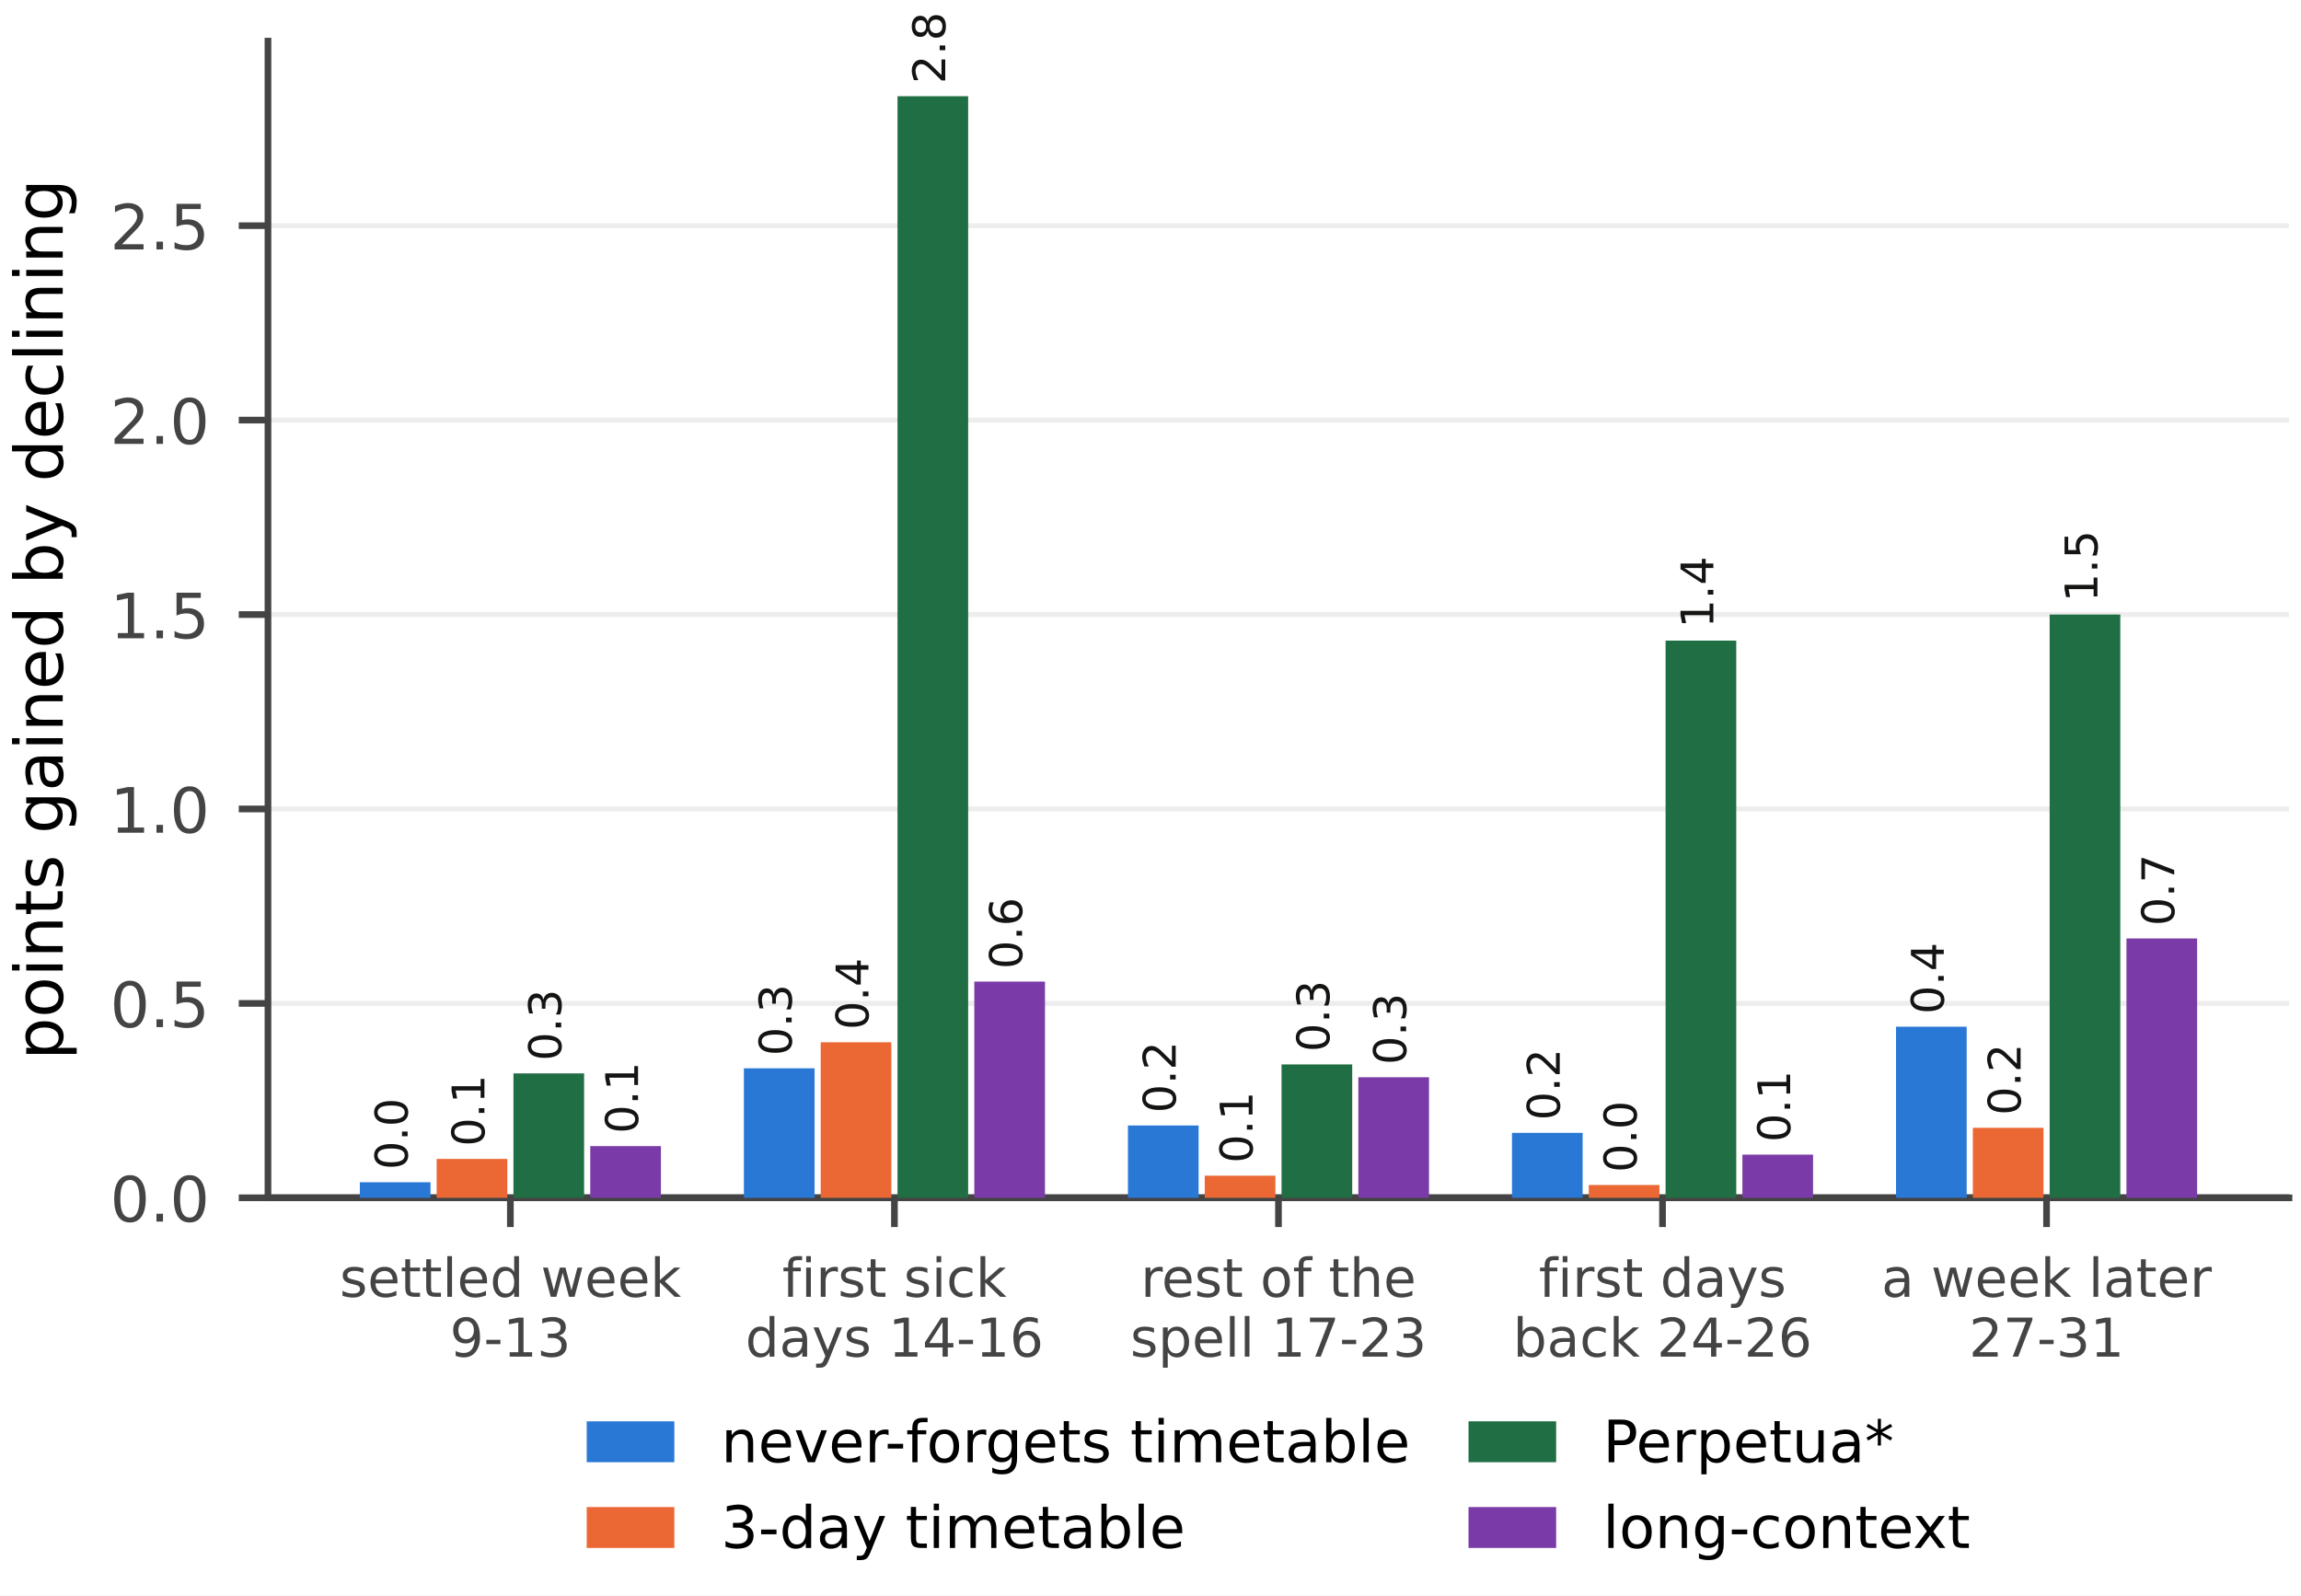
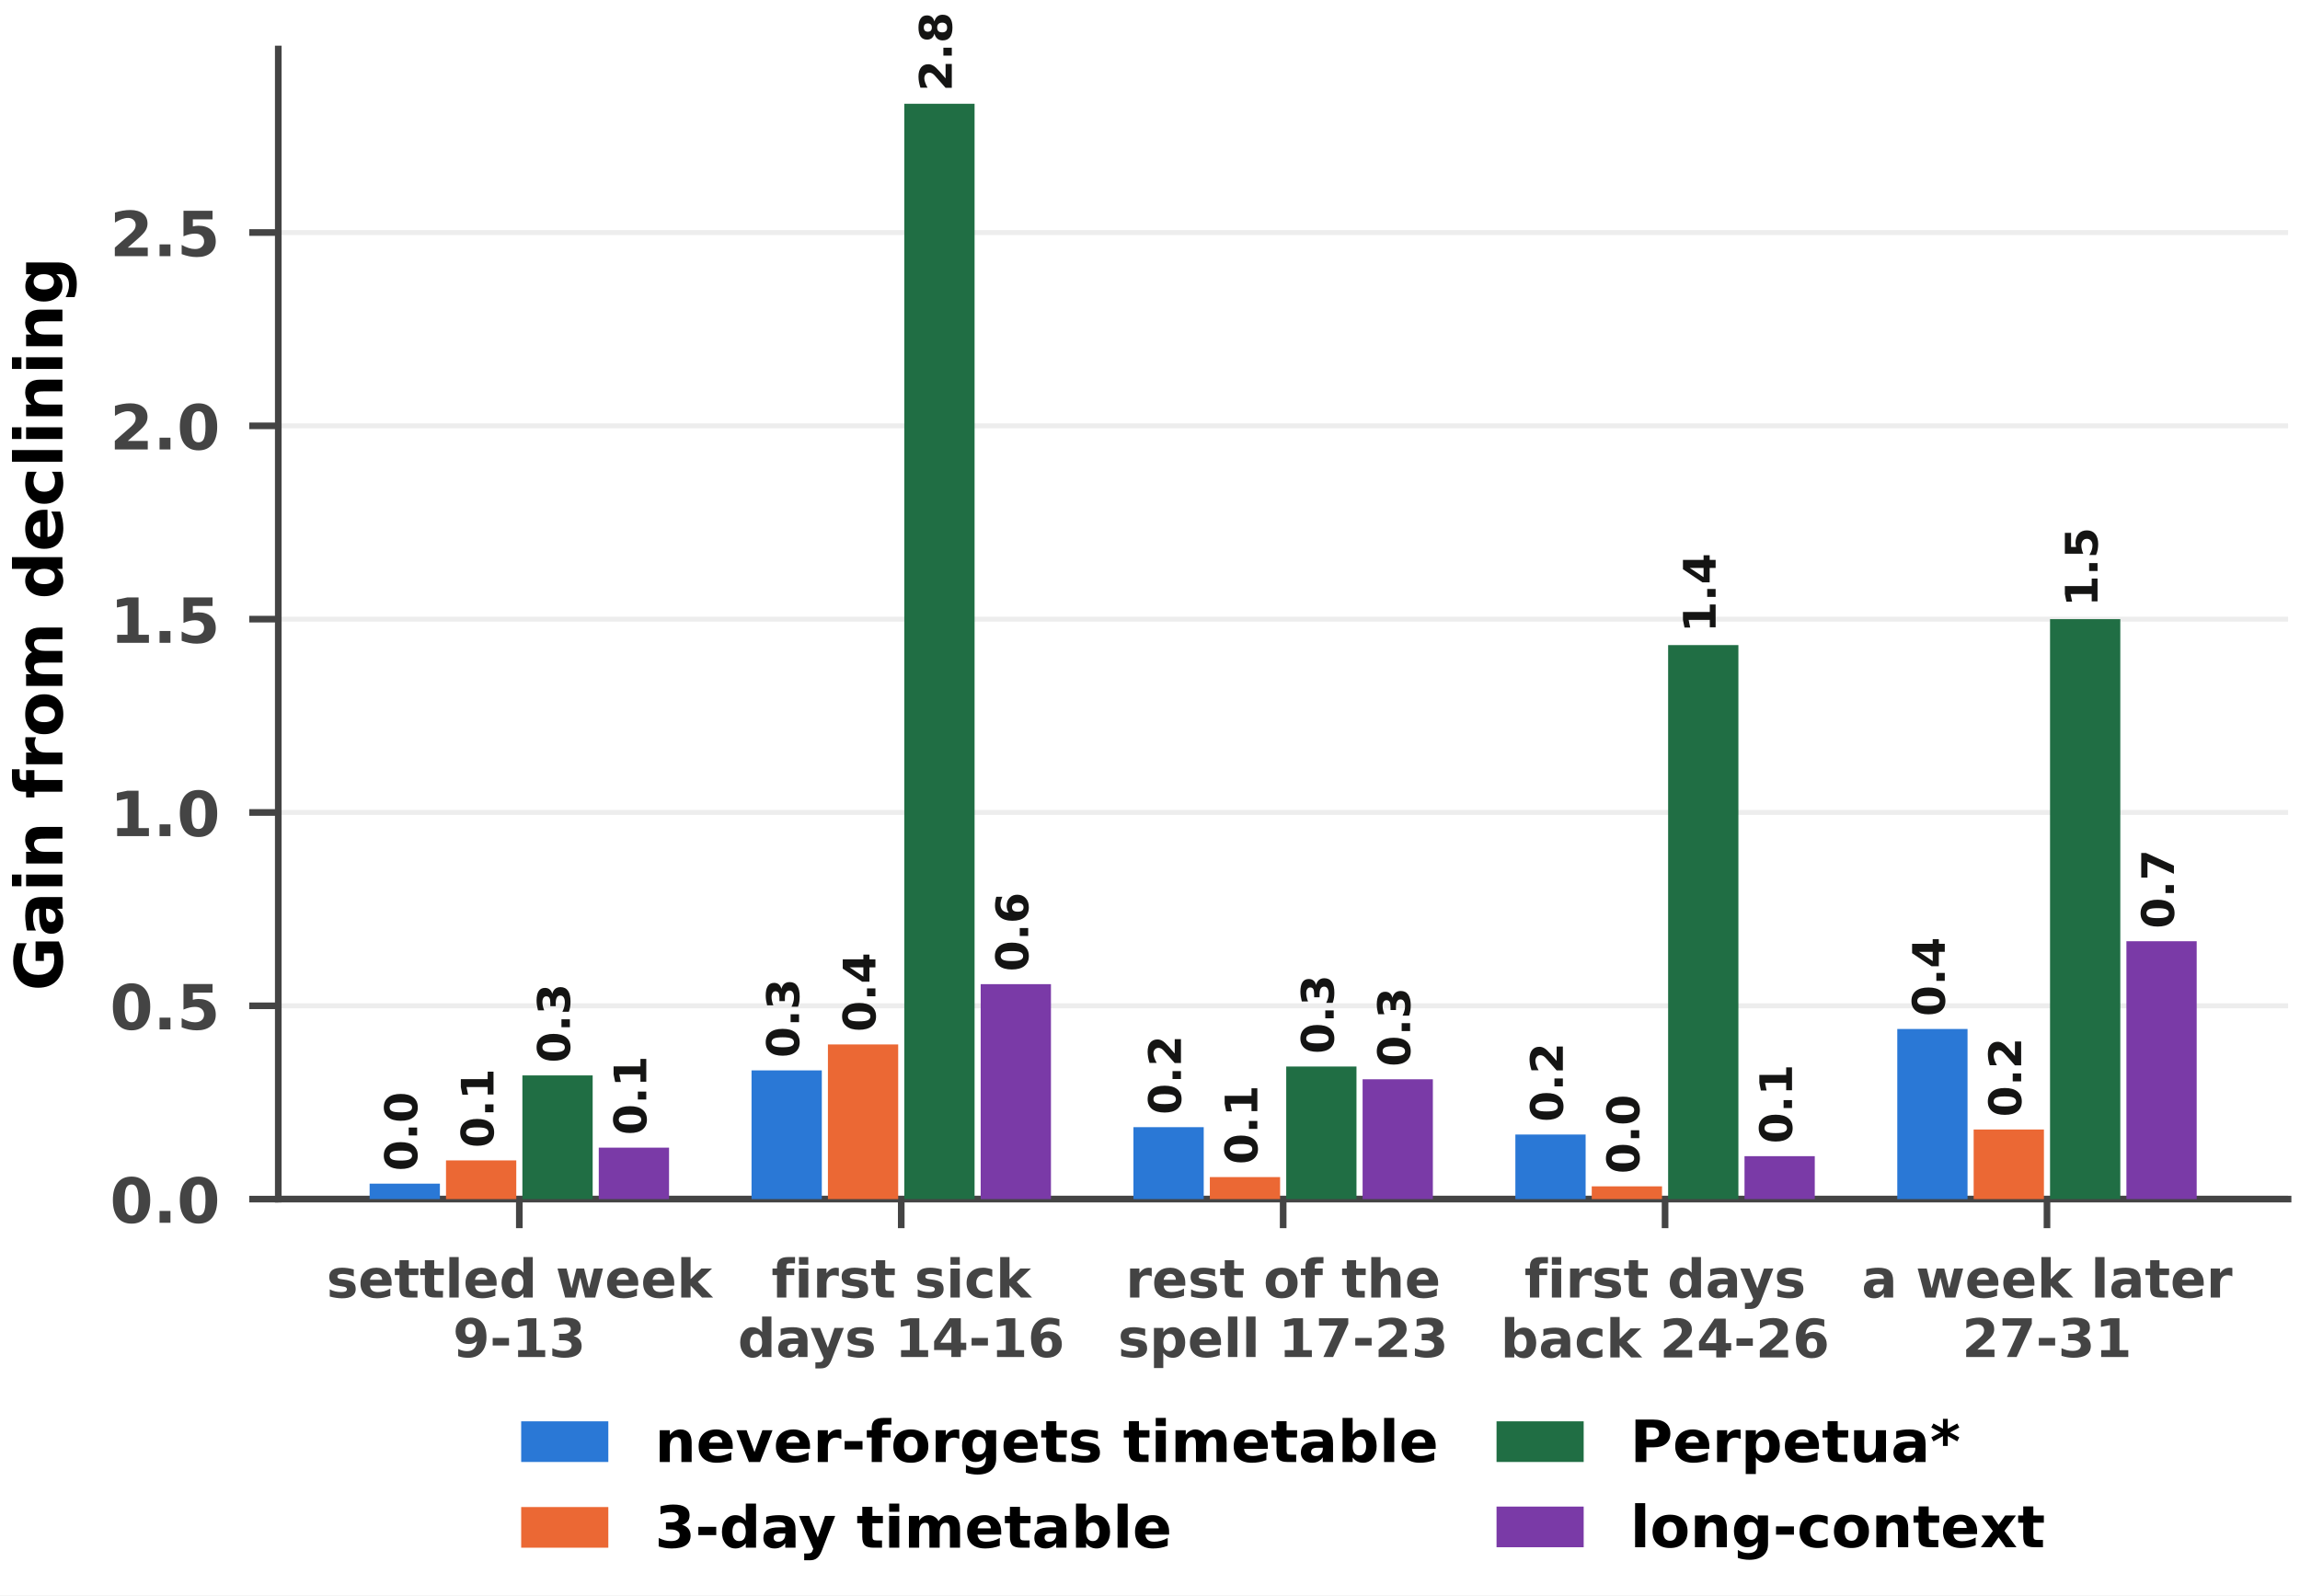
- <svg xmlns="http://www.w3.org/2000/svg" xmlns:xlink="http://www.w3.org/1999/xlink" width="275.722pt" height="191.179pt" viewBox="0 0 275.722 191.179" version="1.1">
+ <svg xmlns="http://www.w3.org/2000/svg" xmlns:xlink="http://www.w3.org/1999/xlink" width="277.143pt" height="192.266pt" viewBox="0 0 277.143 192.266" version="1.1">
  <defs>
    <style type="text/css">*{stroke-linejoin: round; stroke-linecap: butt}</style>
  </defs>
  <g id="figure_1">
    <g id="patch_1">
-       <path d="M 0 191.179  L 275.722 191.179  L 275.722 -0  L 0 -0  z " style="fill: #ffffff" />
+       <path d="M 0 192.266  L 277.143 192.266  L 277.143 0  L 0 0  z " style="fill: #ffffff" />
    </g>
    <g id="axes_1">
      <g id="patch_2">
-         <path d="M 32.11 143.528  L 274.282 143.528  L 274.282 4.928  L 32.11 4.928  z " style="fill: #ffffff" />
+         <path d="M 33.531 144.506  L 275.703 144.506  L 275.703 5.906  L 33.531 5.906  z " style="fill: #ffffff" />
      </g>
      <g id="matplotlib.axis_1">
        <g id="xtick_1">
          <g id="line2d_1">
            <defs>
-               <path id="m108bb5ff54" d="M 0 0  L 0 3.5  " style="stroke: #444444; stroke-width: 0.8" />
+               <path id="mce772d0e83" d="M 0 0  L 0 3.5  " style="stroke: #444444; stroke-width: 0.8" />
            </defs>
            <g>
-               <use xlink:href="#m108bb5ff54" x="61.157" y="143.528" style="fill: #444444; stroke: #444444; stroke-width: 0.8" />
+               <use xlink:href="#mce772d0e83" x="62.578" y="144.506" style="fill: #444444; stroke: #444444; stroke-width: 0.8" />
            </g>
          </g>
          <g id="text_1">
-             <text style="font-size: 6.4px; font-family: 'DejaVu Sans', 'Bitstream Vera Sans', 'Computer Modern Sans Serif', 'Lucida Grande', 'Verdana', 'Geneva', 'Lucid', 'Arial', 'Helvetica', 'Avant Garde', sans-serif; fill: #444444" transform="translate(40.69773 155.3907)">settled week</text>
-             <text style="font-size: 6.4px; font-family: 'DejaVu Sans', 'Bitstream Vera Sans', 'Computer Modern Sans Serif', 'Lucida Grande', 'Verdana', 'Geneva', 'Lucid', 'Arial', 'Helvetica', 'Avant Garde', sans-serif; fill: #444444" transform="translate(53.89473 162.5573)">9-13</text>
+             <text style="font-weight: 700; font-size: 6.4px; font-family: 'DejaVu Sans', 'Bitstream Vera Sans', 'Computer Modern Sans Serif', 'Lucida Grande', 'Verdana', 'Geneva', 'Lucid', 'Arial', 'Helvetica', 'Avant Garde', sans-serif; fill: #444444" transform="translate(39.34643 156.3686)">settled week</text>
+             <text style="font-weight: 700; font-size: 6.4px; font-family: 'DejaVu Sans', 'Bitstream Vera Sans', 'Computer Modern Sans Serif', 'Lucida Grande', 'Verdana', 'Geneva', 'Lucid', 'Arial', 'Helvetica', 'Avant Garde', sans-serif; fill: #444444" transform="translate(54.57043 163.5352)">9-13</text>
          </g>
        </g>
        <g id="xtick_2">
          <g id="line2d_2">
            <g>
-               <use xlink:href="#m108bb5ff54" x="107.177" y="143.528" style="fill: #444444; stroke: #444444; stroke-width: 0.8" />
+               <use xlink:href="#mce772d0e83" x="108.597" y="144.506" style="fill: #444444; stroke: #444444; stroke-width: 0.8" />
            </g>
          </g>
          <g id="text_2">
-             <text style="font-size: 6.4px; font-family: 'DejaVu Sans', 'Bitstream Vera Sans', 'Computer Modern Sans Serif', 'Lucida Grande', 'Verdana', 'Geneva', 'Lucid', 'Arial', 'Helvetica', 'Avant Garde', sans-serif; fill: #444444" transform="translate(93.73854 155.3907)">first sick</text>
-             <text style="font-size: 6.4px; font-family: 'DejaVu Sans', 'Bitstream Vera Sans', 'Computer Modern Sans Serif', 'Lucida Grande', 'Verdana', 'Geneva', 'Lucid', 'Arial', 'Helvetica', 'Avant Garde', sans-serif; fill: #444444" transform="translate(89.30754 162.5573)">days 14-16</text>
+             <text style="font-weight: 700; font-size: 6.4px; font-family: 'DejaVu Sans', 'Bitstream Vera Sans', 'Computer Modern Sans Serif', 'Lucida Grande', 'Verdana', 'Geneva', 'Lucid', 'Arial', 'Helvetica', 'Avant Garde', sans-serif; fill: #444444" transform="translate(92.95574 156.3686)">first sick</text>
+             <text style="font-weight: 700; font-size: 6.4px; font-family: 'DejaVu Sans', 'Bitstream Vera Sans', 'Computer Modern Sans Serif', 'Lucida Grande', 'Verdana', 'Geneva', 'Lucid', 'Arial', 'Helvetica', 'Avant Garde', sans-serif; fill: #444444" transform="translate(88.90874 163.5352)">days 14-16</text>
          </g>
        </g>
        <g id="xtick_3">
          <g id="line2d_3">
            <g>
-               <use xlink:href="#m108bb5ff54" x="153.196" y="143.528" style="fill: #444444; stroke: #444444; stroke-width: 0.8" />
+               <use xlink:href="#mce772d0e83" x="154.617" y="144.506" style="fill: #444444; stroke: #444444; stroke-width: 0.8" />
            </g>
          </g>
          <g id="text_3">
-             <text style="font-size: 6.4px; font-family: 'DejaVu Sans', 'Bitstream Vera Sans', 'Computer Modern Sans Serif', 'Lucida Grande', 'Verdana', 'Geneva', 'Lucid', 'Arial', 'Helvetica', 'Avant Garde', sans-serif; fill: #444444" transform="translate(136.6918 155.3907)">rest of the</text>
-             <text style="font-size: 6.4px; font-family: 'DejaVu Sans', 'Bitstream Vera Sans', 'Computer Modern Sans Serif', 'Lucida Grande', 'Verdana', 'Geneva', 'Lucid', 'Arial', 'Helvetica', 'Avant Garde', sans-serif; fill: #444444" transform="translate(135.4348 162.5573)">spell 17-23</text>
+             <text style="font-weight: 700; font-size: 6.4px; font-family: 'DejaVu Sans', 'Bitstream Vera Sans', 'Computer Modern Sans Serif', 'Lucida Grande', 'Verdana', 'Geneva', 'Lucid', 'Arial', 'Helvetica', 'Avant Garde', sans-serif; fill: #444444" transform="translate(135.6375 156.3686)">rest of the</text>
+             <text style="font-weight: 700; font-size: 6.4px; font-family: 'DejaVu Sans', 'Bitstream Vera Sans', 'Computer Modern Sans Serif', 'Lucida Grande', 'Verdana', 'Geneva', 'Lucid', 'Arial', 'Helvetica', 'Avant Garde', sans-serif; fill: #444444" transform="translate(134.709 163.5352)">spell 17-23</text>
          </g>
        </g>
        <g id="xtick_4">
          <g id="line2d_4">
            <g>
-               <use xlink:href="#m108bb5ff54" x="199.215" y="143.528" style="fill: #444444; stroke: #444444; stroke-width: 0.8" />
+               <use xlink:href="#mce772d0e83" x="200.636" y="144.506" style="fill: #444444; stroke: #444444; stroke-width: 0.8" />
            </g>
          </g>
          <g id="text_4">
-             <text style="font-size: 6.4px; font-family: 'DejaVu Sans', 'Bitstream Vera Sans', 'Computer Modern Sans Serif', 'Lucida Grande', 'Verdana', 'Geneva', 'Lucid', 'Arial', 'Helvetica', 'Avant Garde', sans-serif; fill: #444444" transform="translate(184.3922 155.3907)">first days</text>
-             <text style="font-size: 6.4px; font-family: 'DejaVu Sans', 'Bitstream Vera Sans', 'Computer Modern Sans Serif', 'Lucida Grande', 'Verdana', 'Geneva', 'Lucid', 'Arial', 'Helvetica', 'Avant Garde', sans-serif; fill: #444444" transform="translate(181.2947 162.5573)">back 24-26</text>
+             <text style="font-weight: 700; font-size: 6.4px; font-family: 'DejaVu Sans', 'Bitstream Vera Sans', 'Computer Modern Sans Serif', 'Lucida Grande', 'Verdana', 'Geneva', 'Lucid', 'Arial', 'Helvetica', 'Avant Garde', sans-serif; fill: #444444" transform="translate(183.6804 156.3686)">first days</text>
+             <text style="font-weight: 700; font-size: 6.4px; font-family: 'DejaVu Sans', 'Bitstream Vera Sans', 'Computer Modern Sans Serif', 'Lucida Grande', 'Verdana', 'Geneva', 'Lucid', 'Arial', 'Helvetica', 'Avant Garde', sans-serif; fill: #444444" transform="translate(180.8129 163.5852)">back 24-26</text>
          </g>
        </g>
        <g id="xtick_5">
          <g id="line2d_5">
            <g>
-               <use xlink:href="#m108bb5ff54" x="245.234" y="143.528" style="fill: #444444; stroke: #444444; stroke-width: 0.8" />
+               <use xlink:href="#mce772d0e83" x="246.655" y="144.506" style="fill: #444444; stroke: #444444; stroke-width: 0.8" />
            </g>
          </g>
          <g id="text_5">
-             <text style="font-size: 6.4px; font-family: 'DejaVu Sans', 'Bitstream Vera Sans', 'Computer Modern Sans Serif', 'Lucida Grande', 'Verdana', 'Geneva', 'Lucid', 'Arial', 'Helvetica', 'Avant Garde', sans-serif; fill: #444444" transform="translate(225.4425 155.3907)">a week later</text>
-             <text style="font-size: 6.4px; font-family: 'DejaVu Sans', 'Bitstream Vera Sans', 'Computer Modern Sans Serif', 'Lucida Grande', 'Verdana', 'Geneva', 'Lucid', 'Arial', 'Helvetica', 'Avant Garde', sans-serif; fill: #444444" transform="translate(235.936 162.5573)">27-31</text>
+             <text style="font-weight: 700; font-size: 6.4px; font-family: 'DejaVu Sans', 'Bitstream Vera Sans', 'Computer Modern Sans Serif', 'Lucida Grande', 'Verdana', 'Geneva', 'Lucid', 'Arial', 'Helvetica', 'Avant Garde', sans-serif; fill: #444444" transform="translate(224.3077 156.3686)">a week later</text>
+             <text style="font-weight: 700; font-size: 6.4px; font-family: 'DejaVu Sans', 'Bitstream Vera Sans', 'Computer Modern Sans Serif', 'Lucida Grande', 'Verdana', 'Geneva', 'Lucid', 'Arial', 'Helvetica', 'Avant Garde', sans-serif; fill: #444444" transform="translate(236.4212 163.5352)">27-31</text>
          </g>
        </g>
      </g>
      <g id="matplotlib.axis_2">
        <g id="ytick_1">
          <g id="line2d_6">
-             <path d="M 32.11 143.528  L 274.282 143.528  " clip-path="url(#p252b842b95)" style="fill: none; stroke: #dddddd; stroke-opacity: 0.5; stroke-width: 0.6; stroke-linecap: square" />
+             <path d="M 33.531 144.506  L 275.703 144.506  " clip-path="url(#p452027b126)" style="fill: none; stroke: #dddddd; stroke-opacity: 0.5; stroke-width: 0.6; stroke-linecap: square" />
          </g>
          <g id="line2d_7">
            <defs>
-               <path id="m5501b58942" d="M 0 0  L -3.5 0  " style="stroke: #444444; stroke-width: 0.8" />
+               <path id="m9ce6369550" d="M 0 0  L -3.5 0  " style="stroke: #444444; stroke-width: 0.8" />
            </defs>
            <g>
-               <use xlink:href="#m5501b58942" x="32.11" y="143.528" style="fill: #444444; stroke: #444444; stroke-width: 0.8" />
+               <use xlink:href="#m9ce6369550" x="33.531" y="144.506" style="fill: #444444; stroke: #444444; stroke-width: 0.8" />
            </g>
          </g>
          <g id="text_6">
-             <text style="font-size: 7.5px; font-family: 'DejaVu Sans', 'Bitstream Vera Sans', 'Computer Modern Sans Serif', 'Lucida Grande', 'Verdana', 'Geneva', 'Lucid', 'Arial', 'Helvetica', 'Avant Garde', sans-serif; text-anchor: end; fill: #444444" x="25.11" y="146.377" transform="rotate(-0 25.10984 146.3771)">0.0</text>
+             <text style="font-weight: 700; font-size: 7.5px; font-family: 'DejaVu Sans', 'Bitstream Vera Sans', 'Computer Modern Sans Serif', 'Lucida Grande', 'Verdana', 'Geneva', 'Lucid', 'Arial', 'Helvetica', 'Avant Garde', sans-serif; text-anchor: end; fill: #444444" x="26.531" y="147.355" transform="rotate(-0 26.53055 147.355)">0.0</text>
          </g>
        </g>
        <g id="ytick_2">
          <g id="line2d_8">
-             <path d="M 32.11 120.231  L 274.282 120.231  " clip-path="url(#p252b842b95)" style="fill: none; stroke: #dddddd; stroke-opacity: 0.5; stroke-width: 0.6; stroke-linecap: square" />
+             <path d="M 33.531 121.209  L 275.703 121.209  " clip-path="url(#p452027b126)" style="fill: none; stroke: #dddddd; stroke-opacity: 0.5; stroke-width: 0.6; stroke-linecap: square" />
          </g>
          <g id="line2d_9">
            <g>
-               <use xlink:href="#m5501b58942" x="32.11" y="120.231" style="fill: #444444; stroke: #444444; stroke-width: 0.8" />
+               <use xlink:href="#m9ce6369550" x="33.531" y="121.209" style="fill: #444444; stroke: #444444; stroke-width: 0.8" />
            </g>
          </g>
          <g id="text_7">
-             <text style="font-size: 7.5px; font-family: 'DejaVu Sans', 'Bitstream Vera Sans', 'Computer Modern Sans Serif', 'Lucida Grande', 'Verdana', 'Geneva', 'Lucid', 'Arial', 'Helvetica', 'Avant Garde', sans-serif; text-anchor: end; fill: #444444" x="25.11" y="123.08" transform="rotate(-0 25.10984 123.0802)">0.5</text>
+             <text style="font-weight: 700; font-size: 7.5px; font-family: 'DejaVu Sans', 'Bitstream Vera Sans', 'Computer Modern Sans Serif', 'Lucida Grande', 'Verdana', 'Geneva', 'Lucid', 'Arial', 'Helvetica', 'Avant Garde', sans-serif; text-anchor: end; fill: #444444" x="26.531" y="124.058" transform="rotate(-0 26.53055 124.0581)">0.5</text>
          </g>
        </g>
        <g id="ytick_3">
          <g id="line2d_10">
-             <path d="M 32.11 96.934  L 274.282 96.934  " clip-path="url(#p252b842b95)" style="fill: none; stroke: #dddddd; stroke-opacity: 0.5; stroke-width: 0.6; stroke-linecap: square" />
+             <path d="M 33.531 97.912  L 275.703 97.912  " clip-path="url(#p452027b126)" style="fill: none; stroke: #dddddd; stroke-opacity: 0.5; stroke-width: 0.6; stroke-linecap: square" />
          </g>
          <g id="line2d_11">
            <g>
-               <use xlink:href="#m5501b58942" x="32.11" y="96.934" style="fill: #444444; stroke: #444444; stroke-width: 0.8" />
+               <use xlink:href="#m9ce6369550" x="33.531" y="97.912" style="fill: #444444; stroke: #444444; stroke-width: 0.8" />
            </g>
          </g>
          <g id="text_8">
-             <text style="font-size: 7.5px; font-family: 'DejaVu Sans', 'Bitstream Vera Sans', 'Computer Modern Sans Serif', 'Lucida Grande', 'Verdana', 'Geneva', 'Lucid', 'Arial', 'Helvetica', 'Avant Garde', sans-serif; text-anchor: end; fill: #444444" x="25.11" y="99.783" transform="rotate(-0 25.10984 99.78338)">1.0</text>
+             <text style="font-weight: 700; font-size: 7.5px; font-family: 'DejaVu Sans', 'Bitstream Vera Sans', 'Computer Modern Sans Serif', 'Lucida Grande', 'Verdana', 'Geneva', 'Lucid', 'Arial', 'Helvetica', 'Avant Garde', sans-serif; text-anchor: end; fill: #444444" x="26.531" y="100.761" transform="rotate(-0 26.53055 100.7613)">1.0</text>
          </g>
        </g>
        <g id="ytick_4">
          <g id="line2d_12">
-             <path d="M 32.11 73.637  L 274.282 73.637  " clip-path="url(#p252b842b95)" style="fill: none; stroke: #dddddd; stroke-opacity: 0.5; stroke-width: 0.6; stroke-linecap: square" />
+             <path d="M 33.531 74.615  L 275.703 74.615  " clip-path="url(#p452027b126)" style="fill: none; stroke: #dddddd; stroke-opacity: 0.5; stroke-width: 0.6; stroke-linecap: square" />
          </g>
          <g id="line2d_13">
            <g>
-               <use xlink:href="#m5501b58942" x="32.11" y="73.637" style="fill: #444444; stroke: #444444; stroke-width: 0.8" />
+               <use xlink:href="#m9ce6369550" x="33.531" y="74.615" style="fill: #444444; stroke: #444444; stroke-width: 0.8" />
            </g>
          </g>
          <g id="text_9">
-             <text style="font-size: 7.5px; font-family: 'DejaVu Sans', 'Bitstream Vera Sans', 'Computer Modern Sans Serif', 'Lucida Grande', 'Verdana', 'Geneva', 'Lucid', 'Arial', 'Helvetica', 'Avant Garde', sans-serif; text-anchor: end; fill: #444444" x="25.11" y="76.487" transform="rotate(-0 25.10984 76.48653)">1.5</text>
+             <text style="font-weight: 700; font-size: 7.5px; font-family: 'DejaVu Sans', 'Bitstream Vera Sans', 'Computer Modern Sans Serif', 'Lucida Grande', 'Verdana', 'Geneva', 'Lucid', 'Arial', 'Helvetica', 'Avant Garde', sans-serif; text-anchor: end; fill: #444444" x="26.531" y="77.464" transform="rotate(-0 26.53055 77.46443)">1.5</text>
          </g>
        </g>
        <g id="ytick_5">
          <g id="line2d_14">
-             <path d="M 32.11 50.34  L 274.282 50.34  " clip-path="url(#p252b842b95)" style="fill: none; stroke: #dddddd; stroke-opacity: 0.5; stroke-width: 0.6; stroke-linecap: square" />
+             <path d="M 33.531 51.318  L 275.703 51.318  " clip-path="url(#p452027b126)" style="fill: none; stroke: #dddddd; stroke-opacity: 0.5; stroke-width: 0.6; stroke-linecap: square" />
          </g>
          <g id="line2d_15">
            <g>
-               <use xlink:href="#m5501b58942" x="32.11" y="50.34" style="fill: #444444; stroke: #444444; stroke-width: 0.8" />
+               <use xlink:href="#m9ce6369550" x="33.531" y="51.318" style="fill: #444444; stroke: #444444; stroke-width: 0.8" />
            </g>
          </g>
          <g id="text_10">
-             <text style="font-size: 7.5px; font-family: 'DejaVu Sans', 'Bitstream Vera Sans', 'Computer Modern Sans Serif', 'Lucida Grande', 'Verdana', 'Geneva', 'Lucid', 'Arial', 'Helvetica', 'Avant Garde', sans-serif; text-anchor: end; fill: #444444" x="25.11" y="53.19" transform="rotate(-0 25.10984 53.18967)">2.0</text>
+             <text style="font-weight: 700; font-size: 7.5px; font-family: 'DejaVu Sans', 'Bitstream Vera Sans', 'Computer Modern Sans Serif', 'Lucida Grande', 'Verdana', 'Geneva', 'Lucid', 'Arial', 'Helvetica', 'Avant Garde', sans-serif; text-anchor: end; fill: #444444" x="26.531" y="54.168" transform="rotate(-0 26.53055 54.16757)">2.0</text>
          </g>
        </g>
        <g id="ytick_6">
          <g id="line2d_16">
-             <path d="M 32.11 27.043  L 274.282 27.043  " clip-path="url(#p252b842b95)" style="fill: none; stroke: #dddddd; stroke-opacity: 0.5; stroke-width: 0.6; stroke-linecap: square" />
+             <path d="M 33.531 28.021  L 275.703 28.021  " clip-path="url(#p452027b126)" style="fill: none; stroke: #dddddd; stroke-opacity: 0.5; stroke-width: 0.6; stroke-linecap: square" />
          </g>
          <g id="line2d_17">
            <g>
-               <use xlink:href="#m5501b58942" x="32.11" y="27.043" style="fill: #444444; stroke: #444444; stroke-width: 0.8" />
+               <use xlink:href="#m9ce6369550" x="33.531" y="28.021" style="fill: #444444; stroke: #444444; stroke-width: 0.8" />
            </g>
          </g>
          <g id="text_11">
-             <text style="font-size: 7.5px; font-family: 'DejaVu Sans', 'Bitstream Vera Sans', 'Computer Modern Sans Serif', 'Lucida Grande', 'Verdana', 'Geneva', 'Lucid', 'Arial', 'Helvetica', 'Avant Garde', sans-serif; text-anchor: end; fill: #444444" x="25.11" y="29.893" transform="rotate(-0 25.10984 29.89281)">2.5</text>
+             <text style="font-weight: 700; font-size: 7.5px; font-family: 'DejaVu Sans', 'Bitstream Vera Sans', 'Computer Modern Sans Serif', 'Lucida Grande', 'Verdana', 'Geneva', 'Lucid', 'Arial', 'Helvetica', 'Avant Garde', sans-serif; text-anchor: end; fill: #444444" x="26.531" y="30.871" transform="rotate(-0 26.53055 30.87072)">2.5</text>
          </g>
        </g>
        <g id="text_12">
-           <text style="font-size: 8px; font-family: 'DejaVu Sans', 'Bitstream Vera Sans', 'Computer Modern Sans Serif', 'Lucida Grande', 'Verdana', 'Geneva', 'Lucid', 'Arial', 'Helvetica', 'Avant Garde', sans-serif; text-anchor: middle" x="7.519" y="74.228" transform="rotate(-90 7.51875 74.22769)">points gained by declining</text>
+           <text style="font-weight: 700; font-size: 8px; font-family: 'DejaVu Sans', 'Bitstream Vera Sans', 'Computer Modern Sans Serif', 'Lucida Grande', 'Verdana', 'Geneva', 'Lucid', 'Arial', 'Helvetica', 'Avant Garde', sans-serif; text-anchor: middle" x="7.519" y="75.206" transform="rotate(-90 7.51875 75.20559)">Gain from declining</text>
        </g>
      </g>
      <g id="line2d_18">
-         <path d="M 32.11 143.528  L 274.282 143.528  " clip-path="url(#p252b842b95)" style="fill: none; stroke: #141413; stroke-width: 0.8; stroke-linecap: square" />
+         <path d="M 33.531 144.506  L 275.703 144.506  " clip-path="url(#p452027b126)" style="fill: none; stroke: #141413; stroke-width: 0.8; stroke-linecap: square" />
      </g>
      <g id="patch_3">
-         <path d="M 32.11 143.528  L 32.11 4.928  " style="fill: none; stroke: #444444; stroke-width: 0.8; stroke-linejoin: miter; stroke-linecap: square" />
+         <path d="M 33.531 144.506  L 33.531 5.906  " style="fill: none; stroke: #444444; stroke-width: 0.8; stroke-linejoin: miter; stroke-linecap: square" />
      </g>
      <g id="patch_4">
-         <path d="M 32.11 143.528  L 274.282 143.528  " style="fill: none; stroke: #444444; stroke-width: 0.8; stroke-linejoin: miter; stroke-linecap: square" />
+         <path d="M 33.531 144.506  L 275.703 144.506  " style="fill: none; stroke: #444444; stroke-width: 0.8; stroke-linejoin: miter; stroke-linecap: square" />
      </g>
      <g id="patch_5">
-         <path d="M 43.118 143.528  L 51.585 143.528  L 51.585 141.664  L 43.118 141.664  z " clip-path="url(#p252b842b95)" style="fill: #2a78d6" />
+         <path d="M 44.538 144.506  L 53.006 144.506  L 53.006 142.642  L 44.538 142.642  z " clip-path="url(#p452027b126)" style="fill: #2a78d6" />
      </g>
      <g id="patch_6">
-         <path d="M 89.137 143.528  L 97.605 143.528  L 97.605 128.012  L 89.137 128.012  z " clip-path="url(#p252b842b95)" style="fill: #2a78d6" />
+         <path d="M 90.558 144.506  L 99.025 144.506  L 99.025 128.99  L 90.558 128.99  z " clip-path="url(#p452027b126)" style="fill: #2a78d6" />
      </g>
      <g id="patch_7">
-         <path d="M 135.156 143.528  L 143.624 143.528  L 143.624 134.861  L 135.156 134.861  z " clip-path="url(#p252b842b95)" style="fill: #2a78d6" />
+         <path d="M 136.577 144.506  L 145.045 144.506  L 145.045 135.839  L 136.577 135.839  z " clip-path="url(#p452027b126)" style="fill: #2a78d6" />
      </g>
      <g id="patch_8">
-         <path d="M 181.176 143.528  L 189.643 143.528  L 189.643 135.747  L 181.176 135.747  z " clip-path="url(#p252b842b95)" style="fill: #2a78d6" />
+         <path d="M 182.596 144.506  L 191.064 144.506  L 191.064 136.724  L 182.596 136.724  z " clip-path="url(#p452027b126)" style="fill: #2a78d6" />
      </g>
      <g id="patch_9">
-         <path d="M 227.195 143.528  L 235.662 143.528  L 235.662 123.026  L 227.195 123.026  z " clip-path="url(#p252b842b95)" style="fill: #2a78d6" />
+         <path d="M 228.616 144.506  L 237.083 144.506  L 237.083 124.004  L 228.616 124.004  z " clip-path="url(#p452027b126)" style="fill: #2a78d6" />
      </g>
      <g id="text_13">
-         <text style="font-size: 5.4px; font-family: 'DejaVu Sans', 'Bitstream Vera Sans', 'Computer Modern Sans Serif', 'Lucida Grande', 'Verdana', 'Geneva', 'Lucid', 'Arial', 'Helvetica', 'Avant Garde', sans-serif; fill: #141413" transform="translate(48.8415 140.1639) rotate(-90)">0.0</text>
+         <text style="font-weight: 700; font-size: 5.4px; font-family: 'DejaVu Sans', 'Bitstream Vera Sans', 'Computer Modern Sans Serif', 'Lucida Grande', 'Verdana', 'Geneva', 'Lucid', 'Arial', 'Helvetica', 'Avant Garde', sans-serif; fill: #141413" transform="translate(50.2622 141.1418) rotate(-90)">0.0</text>
      </g>
      <g id="text_14">
-         <text style="font-size: 5.4px; font-family: 'DejaVu Sans', 'Bitstream Vera Sans', 'Computer Modern Sans Serif', 'Lucida Grande', 'Verdana', 'Geneva', 'Lucid', 'Arial', 'Helvetica', 'Avant Garde', sans-serif; fill: #141413" transform="translate(94.86081 126.512) rotate(-90)">0.3</text>
+         <text style="font-weight: 700; font-size: 5.4px; font-family: 'DejaVu Sans', 'Bitstream Vera Sans', 'Computer Modern Sans Serif', 'Lucida Grande', 'Verdana', 'Geneva', 'Lucid', 'Arial', 'Helvetica', 'Avant Garde', sans-serif; fill: #141413" transform="translate(96.28151 127.4899) rotate(-90)">0.3</text>
      </g>
      <g id="text_15">
-         <text style="font-size: 5.4px; font-family: 'DejaVu Sans', 'Bitstream Vera Sans', 'Computer Modern Sans Serif', 'Lucida Grande', 'Verdana', 'Geneva', 'Lucid', 'Arial', 'Helvetica', 'Avant Garde', sans-serif; fill: #141413" transform="translate(140.8801 133.3613) rotate(-90)">0.2</text>
+         <text style="font-weight: 700; font-size: 5.4px; font-family: 'DejaVu Sans', 'Bitstream Vera Sans', 'Computer Modern Sans Serif', 'Lucida Grande', 'Verdana', 'Geneva', 'Lucid', 'Arial', 'Helvetica', 'Avant Garde', sans-serif; fill: #141413" transform="translate(142.3008 134.3392) rotate(-90)">0.2</text>
      </g>
      <g id="text_16">
-         <text style="font-size: 5.4px; font-family: 'DejaVu Sans', 'Bitstream Vera Sans', 'Computer Modern Sans Serif', 'Lucida Grande', 'Verdana', 'Geneva', 'Lucid', 'Arial', 'Helvetica', 'Avant Garde', sans-serif; fill: #141413" transform="translate(186.8994 134.2465) rotate(-90)">0.2</text>
+         <text style="font-weight: 700; font-size: 5.4px; font-family: 'DejaVu Sans', 'Bitstream Vera Sans', 'Computer Modern Sans Serif', 'Lucida Grande', 'Verdana', 'Geneva', 'Lucid', 'Arial', 'Helvetica', 'Avant Garde', sans-serif; fill: #141413" transform="translate(188.3201 135.2244) rotate(-90)">0.2</text>
      </g>
      <g id="text_17">
-         <text style="font-size: 5.4px; font-family: 'DejaVu Sans', 'Bitstream Vera Sans', 'Computer Modern Sans Serif', 'Lucida Grande', 'Verdana', 'Geneva', 'Lucid', 'Arial', 'Helvetica', 'Avant Garde', sans-serif; fill: #141413" transform="translate(232.9187 121.5265) rotate(-90)">0.4</text>
+         <text style="font-weight: 700; font-size: 5.4px; font-family: 'DejaVu Sans', 'Bitstream Vera Sans', 'Computer Modern Sans Serif', 'Lucida Grande', 'Verdana', 'Geneva', 'Lucid', 'Arial', 'Helvetica', 'Avant Garde', sans-serif; fill: #141413" transform="translate(234.3394 122.5044) rotate(-90)">0.4</text>
      </g>
      <g id="patch_10">
-         <path d="M 52.322 143.528  L 60.789 143.528  L 60.789 138.868  L 52.322 138.868  z " clip-path="url(#p252b842b95)" style="fill: #eb6834" />
+         <path d="M 53.742 144.506  L 62.21 144.506  L 62.21 139.846  L 53.742 139.846  z " clip-path="url(#p452027b126)" style="fill: #eb6834" />
      </g>
      <g id="patch_11">
-         <path d="M 98.341 143.528  L 106.808 143.528  L 106.808 124.89  L 98.341 124.89  z " clip-path="url(#p252b842b95)" style="fill: #eb6834" />
+         <path d="M 99.762 144.506  L 108.229 144.506  L 108.229 125.868  L 99.762 125.868  z " clip-path="url(#p452027b126)" style="fill: #eb6834" />
      </g>
      <g id="patch_12">
-         <path d="M 144.36 143.528  L 152.828 143.528  L 152.828 140.872  L 144.36 140.872  z " clip-path="url(#p252b842b95)" style="fill: #eb6834" />
+         <path d="M 145.781 144.506  L 154.248 144.506  L 154.248 141.85  L 145.781 141.85  z " clip-path="url(#p452027b126)" style="fill: #eb6834" />
      </g>
      <g id="patch_13">
-         <path d="M 190.379 143.528  L 198.847 143.528  L 198.847 141.99  L 190.379 141.99  z " clip-path="url(#p252b842b95)" style="fill: #eb6834" />
+         <path d="M 191.8 144.506  L 200.268 144.506  L 200.268 142.968  L 191.8 142.968  z " clip-path="url(#p452027b126)" style="fill: #eb6834" />
      </g>
      <g id="patch_14">
-         <path d="M 236.399 143.528  L 244.866 143.528  L 244.866 135.141  L 236.399 135.141  z " clip-path="url(#p252b842b95)" style="fill: #eb6834" />
+         <path d="M 237.819 144.506  L 246.287 144.506  L 246.287 136.119  L 237.819 136.119  z " clip-path="url(#p452027b126)" style="fill: #eb6834" />
      </g>
      <g id="text_18">
-         <text style="font-size: 5.4px; font-family: 'DejaVu Sans', 'Bitstream Vera Sans', 'Computer Modern Sans Serif', 'Lucida Grande', 'Verdana', 'Geneva', 'Lucid', 'Arial', 'Helvetica', 'Avant Garde', sans-serif; fill: #141413" transform="translate(58.04536 137.3683) rotate(-90)">0.1</text>
+         <text style="font-weight: 700; font-size: 5.4px; font-family: 'DejaVu Sans', 'Bitstream Vera Sans', 'Computer Modern Sans Serif', 'Lucida Grande', 'Verdana', 'Geneva', 'Lucid', 'Arial', 'Helvetica', 'Avant Garde', sans-serif; fill: #141413" transform="translate(59.46607 138.3462) rotate(-90)">0.1</text>
      </g>
      <g id="text_19">
-         <text style="font-size: 5.4px; font-family: 'DejaVu Sans', 'Bitstream Vera Sans', 'Computer Modern Sans Serif', 'Lucida Grande', 'Verdana', 'Geneva', 'Lucid', 'Arial', 'Helvetica', 'Avant Garde', sans-serif; fill: #141413" transform="translate(104.0647 123.3902) rotate(-90)">0.4</text>
+         <text style="font-weight: 700; font-size: 5.4px; font-family: 'DejaVu Sans', 'Bitstream Vera Sans', 'Computer Modern Sans Serif', 'Lucida Grande', 'Verdana', 'Geneva', 'Lucid', 'Arial', 'Helvetica', 'Avant Garde', sans-serif; fill: #141413" transform="translate(105.4854 124.3681) rotate(-90)">0.4</text>
      </g>
      <g id="text_20">
-         <text style="font-size: 5.4px; font-family: 'DejaVu Sans', 'Bitstream Vera Sans', 'Computer Modern Sans Serif', 'Lucida Grande', 'Verdana', 'Geneva', 'Lucid', 'Arial', 'Helvetica', 'Avant Garde', sans-serif; fill: #141413" transform="translate(150.084 139.3718) rotate(-90)">0.1</text>
+         <text style="font-weight: 700; font-size: 5.4px; font-family: 'DejaVu Sans', 'Bitstream Vera Sans', 'Computer Modern Sans Serif', 'Lucida Grande', 'Verdana', 'Geneva', 'Lucid', 'Arial', 'Helvetica', 'Avant Garde', sans-serif; fill: #141413" transform="translate(151.5047 140.3498) rotate(-90)">0.1</text>
      </g>
      <g id="text_21">
-         <text style="font-size: 5.4px; font-family: 'DejaVu Sans', 'Bitstream Vera Sans', 'Computer Modern Sans Serif', 'Lucida Grande', 'Verdana', 'Geneva', 'Lucid', 'Arial', 'Helvetica', 'Avant Garde', sans-serif; fill: #141413" transform="translate(196.1033 140.4901) rotate(-90)">0.0</text>
+         <text style="font-weight: 700; font-size: 5.4px; font-family: 'DejaVu Sans', 'Bitstream Vera Sans', 'Computer Modern Sans Serif', 'Lucida Grande', 'Verdana', 'Geneva', 'Lucid', 'Arial', 'Helvetica', 'Avant Garde', sans-serif; fill: #141413" transform="translate(197.524 141.468) rotate(-90)">0.0</text>
      </g>
      <g id="text_22">
-         <text style="font-size: 5.4px; font-family: 'DejaVu Sans', 'Bitstream Vera Sans', 'Computer Modern Sans Serif', 'Lucida Grande', 'Verdana', 'Geneva', 'Lucid', 'Arial', 'Helvetica', 'Avant Garde', sans-serif; fill: #141413" transform="translate(242.1226 133.6408) rotate(-90)">0.2</text>
+         <text style="font-weight: 700; font-size: 5.4px; font-family: 'DejaVu Sans', 'Bitstream Vera Sans', 'Computer Modern Sans Serif', 'Lucida Grande', 'Verdana', 'Geneva', 'Lucid', 'Arial', 'Helvetica', 'Avant Garde', sans-serif; fill: #141413" transform="translate(243.5433 134.6187) rotate(-90)">0.2</text>
      </g>
      <g id="patch_15">
-         <path d="M 61.525 143.528  L 69.993 143.528  L 69.993 128.618  L 61.525 128.618  z " clip-path="url(#p252b842b95)" style="fill: #206e44" />
+         <path d="M 62.946 144.506  L 71.414 144.506  L 71.414 129.596  L 62.946 129.596  z " clip-path="url(#p452027b126)" style="fill: #206e44" />
      </g>
      <g id="patch_16">
-         <path d="M 107.545 143.528  L 116.012 143.528  L 116.012 11.528  L 107.545 11.528  z " clip-path="url(#p252b842b95)" style="fill: #206e44" />
+         <path d="M 108.965 144.506  L 117.433 144.506  L 117.433 12.506  L 108.965 12.506  z " clip-path="url(#p452027b126)" style="fill: #206e44" />
      </g>
      <g id="patch_17">
-         <path d="M 153.564 143.528  L 162.032 143.528  L 162.032 127.546  L 153.564 127.546  z " clip-path="url(#p252b842b95)" style="fill: #206e44" />
+         <path d="M 154.985 144.506  L 163.452 144.506  L 163.452 128.524  L 154.985 128.524  z " clip-path="url(#p452027b126)" style="fill: #206e44" />
      </g>
      <g id="patch_18">
-         <path d="M 199.583 143.528  L 208.051 143.528  L 208.051 76.759  L 199.583 76.759  z " clip-path="url(#p252b842b95)" style="fill: #206e44" />
+         <path d="M 201.004 144.506  L 209.472 144.506  L 209.472 77.737  L 201.004 77.737  z " clip-path="url(#p452027b126)" style="fill: #206e44" />
      </g>
      <g id="patch_19">
-         <path d="M 245.603 143.528  L 254.07 143.528  L 254.07 73.637  L 245.603 73.637  z " clip-path="url(#p252b842b95)" style="fill: #206e44" />
+         <path d="M 247.023 144.506  L 255.491 144.506  L 255.491 74.615  L 247.023 74.615  z " clip-path="url(#p452027b126)" style="fill: #206e44" />
      </g>
      <g id="text_23">
-         <text style="font-size: 5.4px; font-family: 'DejaVu Sans', 'Bitstream Vera Sans', 'Computer Modern Sans Serif', 'Lucida Grande', 'Verdana', 'Geneva', 'Lucid', 'Arial', 'Helvetica', 'Avant Garde', sans-serif; fill: #141413" transform="translate(67.24922 127.1177) rotate(-90)">0.3</text>
+         <text style="font-weight: 700; font-size: 5.4px; font-family: 'DejaVu Sans', 'Bitstream Vera Sans', 'Computer Modern Sans Serif', 'Lucida Grande', 'Verdana', 'Geneva', 'Lucid', 'Arial', 'Helvetica', 'Avant Garde', sans-serif; fill: #141413" transform="translate(68.66993 128.0956) rotate(-90)">0.3</text>
      </g>
      <g id="text_24">
-         <text style="font-size: 5.4px; font-family: 'DejaVu Sans', 'Bitstream Vera Sans', 'Computer Modern Sans Serif', 'Lucida Grande', 'Verdana', 'Geneva', 'Lucid', 'Arial', 'Helvetica', 'Avant Garde', sans-serif; fill: #141413" transform="translate(113.2685 10.02769) rotate(-90)">2.8</text>
+         <text style="font-weight: 700; font-size: 5.4px; font-family: 'DejaVu Sans', 'Bitstream Vera Sans', 'Computer Modern Sans Serif', 'Lucida Grande', 'Verdana', 'Geneva', 'Lucid', 'Arial', 'Helvetica', 'Avant Garde', sans-serif; fill: #141413" transform="translate(114.6892 11.00559) rotate(-90)">2.8</text>
      </g>
      <g id="text_25">
-         <text style="font-size: 5.4px; font-family: 'DejaVu Sans', 'Bitstream Vera Sans', 'Computer Modern Sans Serif', 'Lucida Grande', 'Verdana', 'Geneva', 'Lucid', 'Arial', 'Helvetica', 'Avant Garde', sans-serif; fill: #141413" transform="translate(159.2878 126.046) rotate(-90)">0.3</text>
+         <text style="font-weight: 700; font-size: 5.4px; font-family: 'DejaVu Sans', 'Bitstream Vera Sans', 'Computer Modern Sans Serif', 'Lucida Grande', 'Verdana', 'Geneva', 'Lucid', 'Arial', 'Helvetica', 'Avant Garde', sans-serif; fill: #141413" transform="translate(160.7085 127.0239) rotate(-90)">0.3</text>
      </g>
      <g id="text_26">
-         <text style="font-size: 5.4px; font-family: 'DejaVu Sans', 'Bitstream Vera Sans', 'Computer Modern Sans Serif', 'Lucida Grande', 'Verdana', 'Geneva', 'Lucid', 'Arial', 'Helvetica', 'Avant Garde', sans-serif; fill: #141413" transform="translate(205.3071 75.25889) rotate(-90)">1.4</text>
+         <text style="font-weight: 700; font-size: 5.4px; font-family: 'DejaVu Sans', 'Bitstream Vera Sans', 'Computer Modern Sans Serif', 'Lucida Grande', 'Verdana', 'Geneva', 'Lucid', 'Arial', 'Helvetica', 'Avant Garde', sans-serif; fill: #141413" transform="translate(206.7278 76.2368) rotate(-90)">1.4</text>
      </g>
      <g id="text_27">
-         <text style="font-size: 5.4px; font-family: 'DejaVu Sans', 'Bitstream Vera Sans', 'Computer Modern Sans Serif', 'Lucida Grande', 'Verdana', 'Geneva', 'Lucid', 'Arial', 'Helvetica', 'Avant Garde', sans-serif; fill: #141413" transform="translate(251.3264 72.13711) rotate(-90)">1.5</text>
+         <text style="font-weight: 700; font-size: 5.4px; font-family: 'DejaVu Sans', 'Bitstream Vera Sans', 'Computer Modern Sans Serif', 'Lucida Grande', 'Verdana', 'Geneva', 'Lucid', 'Arial', 'Helvetica', 'Avant Garde', sans-serif; fill: #141413" transform="translate(252.7472 73.11502) rotate(-90)">1.5</text>
      </g>
      <g id="patch_20">
-         <path d="M 70.729 143.528  L 79.197 143.528  L 79.197 137.331  L 70.729 137.331  z " clip-path="url(#p252b842b95)" style="fill: #7a3aa7" />
+         <path d="M 72.15 144.506  L 80.618 144.506  L 80.618 138.309  L 72.15 138.309  z " clip-path="url(#p452027b126)" style="fill: #7a3aa7" />
      </g>
      <g id="patch_21">
-         <path d="M 116.749 143.528  L 125.216 143.528  L 125.216 117.622  L 116.749 117.622  z " clip-path="url(#p252b842b95)" style="fill: #7a3aa7" />
+         <path d="M 118.169 144.506  L 126.637 144.506  L 126.637 118.599  L 118.169 118.599  z " clip-path="url(#p452027b126)" style="fill: #7a3aa7" />
      </g>
      <g id="patch_22">
-         <path d="M 162.768 143.528  L 171.235 143.528  L 171.235 129.084  L 162.768 129.084  z " clip-path="url(#p252b842b95)" style="fill: #7a3aa7" />
+         <path d="M 164.189 144.506  L 172.656 144.506  L 172.656 130.062  L 164.189 130.062  z " clip-path="url(#p452027b126)" style="fill: #7a3aa7" />
      </g>
      <g id="patch_23">
-         <path d="M 208.787 143.528  L 217.255 143.528  L 217.255 138.356  L 208.787 138.356  z " clip-path="url(#p252b842b95)" style="fill: #7a3aa7" />
+         <path d="M 210.208 144.506  L 218.675 144.506  L 218.675 139.334  L 210.208 139.334  z " clip-path="url(#p452027b126)" style="fill: #7a3aa7" />
      </g>
      <g id="patch_24">
-         <path d="M 254.806 143.528  L 263.274 143.528  L 263.274 112.45  L 254.806 112.45  z " clip-path="url(#p252b842b95)" style="fill: #7a3aa7" />
+         <path d="M 256.227 144.506  L 264.695 144.506  L 264.695 113.428  L 256.227 113.428  z " clip-path="url(#p452027b126)" style="fill: #7a3aa7" />
      </g>
      <g id="text_28">
-         <text style="font-size: 5.4px; font-family: 'DejaVu Sans', 'Bitstream Vera Sans', 'Computer Modern Sans Serif', 'Lucida Grande', 'Verdana', 'Geneva', 'Lucid', 'Arial', 'Helvetica', 'Avant Garde', sans-serif; fill: #141413" transform="translate(76.45309 135.8307) rotate(-90)">0.1</text>
+         <text style="font-weight: 700; font-size: 5.4px; font-family: 'DejaVu Sans', 'Bitstream Vera Sans', 'Computer Modern Sans Serif', 'Lucida Grande', 'Verdana', 'Geneva', 'Lucid', 'Arial', 'Helvetica', 'Avant Garde', sans-serif; fill: #141413" transform="translate(77.87379 136.8086) rotate(-90)">0.1</text>
      </g>
      <g id="text_29">
-         <text style="font-size: 5.4px; font-family: 'DejaVu Sans', 'Bitstream Vera Sans', 'Computer Modern Sans Serif', 'Lucida Grande', 'Verdana', 'Geneva', 'Lucid', 'Arial', 'Helvetica', 'Avant Garde', sans-serif; fill: #141413" transform="translate(122.4724 116.1216) rotate(-90)">0.6</text>
+         <text style="font-weight: 700; font-size: 5.4px; font-family: 'DejaVu Sans', 'Bitstream Vera Sans', 'Computer Modern Sans Serif', 'Lucida Grande', 'Verdana', 'Geneva', 'Lucid', 'Arial', 'Helvetica', 'Avant Garde', sans-serif; fill: #141413" transform="translate(123.8931 117.0995) rotate(-90)">0.6</text>
      </g>
      <g id="text_30">
-         <text style="font-size: 5.4px; font-family: 'DejaVu Sans', 'Bitstream Vera Sans', 'Computer Modern Sans Serif', 'Lucida Grande', 'Verdana', 'Geneva', 'Lucid', 'Arial', 'Helvetica', 'Avant Garde', sans-serif; fill: #141413" transform="translate(168.4917 127.5836) rotate(-90)">0.3</text>
+         <text style="font-weight: 700; font-size: 5.4px; font-family: 'DejaVu Sans', 'Bitstream Vera Sans', 'Computer Modern Sans Serif', 'Lucida Grande', 'Verdana', 'Geneva', 'Lucid', 'Arial', 'Helvetica', 'Avant Garde', sans-serif; fill: #141413" transform="translate(169.9124 128.5615) rotate(-90)">0.3</text>
      </g>
      <g id="text_31">
-         <text style="font-size: 5.4px; font-family: 'DejaVu Sans', 'Bitstream Vera Sans', 'Computer Modern Sans Serif', 'Lucida Grande', 'Verdana', 'Geneva', 'Lucid', 'Arial', 'Helvetica', 'Avant Garde', sans-serif; fill: #141413" transform="translate(214.511 136.8558) rotate(-90)">0.1</text>
+         <text style="font-weight: 700; font-size: 5.4px; font-family: 'DejaVu Sans', 'Bitstream Vera Sans', 'Computer Modern Sans Serif', 'Lucida Grande', 'Verdana', 'Geneva', 'Lucid', 'Arial', 'Helvetica', 'Avant Garde', sans-serif; fill: #141413" transform="translate(215.9317 137.8337) rotate(-90)">0.1</text>
      </g>
      <g id="text_32">
-         <text style="font-size: 5.4px; font-family: 'DejaVu Sans', 'Bitstream Vera Sans', 'Computer Modern Sans Serif', 'Lucida Grande', 'Verdana', 'Geneva', 'Lucid', 'Arial', 'Helvetica', 'Avant Garde', sans-serif; fill: #141413" transform="translate(260.5303 110.9497) rotate(-90)">0.7</text>
+         <text style="font-weight: 700; font-size: 5.4px; font-family: 'DejaVu Sans', 'Bitstream Vera Sans', 'Computer Modern Sans Serif', 'Lucida Grande', 'Verdana', 'Geneva', 'Lucid', 'Arial', 'Helvetica', 'Avant Garde', sans-serif; fill: #141413" transform="translate(261.951 111.9276) rotate(-90)">0.7</text>
      </g>
      <g id="legend_1">
        <g id="patch_25">
-           <path d="M 70.305 175.209  L 80.805 175.209  L 80.805 170.309  L 70.305 170.309  z " style="fill: #2a78d6" />
+           <path d="M 62.801 176.186  L 73.301 176.186  L 73.301 171.286  L 62.801 171.286  z " style="fill: #2a78d6" />
        </g>
        <g id="text_33">
-           <text style="font-size: 7px; font-family: 'DejaVu Sans', 'Bitstream Vera Sans', 'Computer Modern Sans Serif', 'Lucida Grande', 'Verdana', 'Geneva', 'Lucid', 'Arial', 'Helvetica', 'Avant Garde', sans-serif; text-anchor: start" x="86.405" y="175.209" transform="rotate(-0 86.40491 175.2086)">never-forgets timetable</text>
+           <text style="font-weight: 700; font-size: 7px; font-family: 'DejaVu Sans', 'Bitstream Vera Sans', 'Computer Modern Sans Serif', 'Lucida Grande', 'Verdana', 'Geneva', 'Lucid', 'Arial', 'Helvetica', 'Avant Garde', sans-serif; text-anchor: start" x="78.901" y="176.186" transform="rotate(-0 78.90061 176.1865)">never-forgets timetable</text>
        </g>
        <g id="patch_26">
-           <path d="M 70.305 185.483  L 80.805 185.483  L 80.805 180.583  L 70.305 180.583  z " style="fill: #eb6834" />
+           <path d="M 62.801 186.516  L 73.301 186.516  L 73.301 181.616  L 62.801 181.616  z " style="fill: #eb6834" />
        </g>
        <g id="text_34">
-           <text style="font-size: 7px; font-family: 'DejaVu Sans', 'Bitstream Vera Sans', 'Computer Modern Sans Serif', 'Lucida Grande', 'Verdana', 'Geneva', 'Lucid', 'Arial', 'Helvetica', 'Avant Garde', sans-serif; text-anchor: start" x="86.405" y="185.483" transform="rotate(-0 86.40491 185.4833)">3-day timetable</text>
+           <text style="font-weight: 700; font-size: 7px; font-family: 'DejaVu Sans', 'Bitstream Vera Sans', 'Computer Modern Sans Serif', 'Lucida Grande', 'Verdana', 'Geneva', 'Lucid', 'Arial', 'Helvetica', 'Avant Garde', sans-serif; text-anchor: start" x="78.901" y="186.516" transform="rotate(-0 78.90061 186.5159)">3-day timetable</text>
        </g>
        <g id="patch_27">
-           <path d="M 175.969 175.209  L 186.469 175.209  L 186.469 170.309  L 175.969 170.309  z " style="fill: #206e44" />
+           <path d="M 180.328 176.186  L 190.828 176.186  L 190.828 171.286  L 180.328 171.286  z " style="fill: #206e44" />
        </g>
        <g id="text_35">
-           <text style="font-size: 7px; font-family: 'DejaVu Sans', 'Bitstream Vera Sans', 'Computer Modern Sans Serif', 'Lucida Grande', 'Verdana', 'Geneva', 'Lucid', 'Arial', 'Helvetica', 'Avant Garde', sans-serif; text-anchor: start" x="192.069" y="175.209" transform="rotate(-0 192.0688 175.2086)">Perpetua*</text>
+           <text style="font-weight: 700; font-size: 7px; font-family: 'DejaVu Sans', 'Bitstream Vera Sans', 'Computer Modern Sans Serif', 'Lucida Grande', 'Verdana', 'Geneva', 'Lucid', 'Arial', 'Helvetica', 'Avant Garde', sans-serif; text-anchor: start" x="196.428" y="176.186" transform="rotate(-0 196.4284 176.1865)">Perpetua*</text>
        </g>
        <g id="patch_28">
-           <path d="M 175.969 185.483  L 186.469 185.483  L 186.469 180.583  L 175.969 180.583  z " style="fill: #7a3aa7" />
+           <path d="M 180.328 186.461  L 190.828 186.461  L 190.828 181.561  L 180.328 181.561  z " style="fill: #7a3aa7" />
        </g>
        <g id="text_36">
-           <text style="font-size: 7px; font-family: 'DejaVu Sans', 'Bitstream Vera Sans', 'Computer Modern Sans Serif', 'Lucida Grande', 'Verdana', 'Geneva', 'Lucid', 'Arial', 'Helvetica', 'Avant Garde', sans-serif; text-anchor: start" x="192.069" y="185.483" transform="rotate(-0 192.0688 185.4833)">long-context</text>
+           <text style="font-weight: 700; font-size: 7px; font-family: 'DejaVu Sans', 'Bitstream Vera Sans', 'Computer Modern Sans Serif', 'Lucida Grande', 'Verdana', 'Geneva', 'Lucid', 'Arial', 'Helvetica', 'Avant Garde', sans-serif; text-anchor: start" x="196.428" y="186.461" transform="rotate(-0 196.4284 186.4612)">long-context</text>
        </g>
      </g>
    </g>
  </g>
  <defs>
-     <clipPath id="p252b842b95">
-       <rect x="32.11" y="4.928" width="242.172" height="138.6" />
+     <clipPath id="p452027b126">
+       <rect x="33.531" y="5.906" width="242.172" height="138.6" />
    </clipPath>
  </defs>
</svg>
